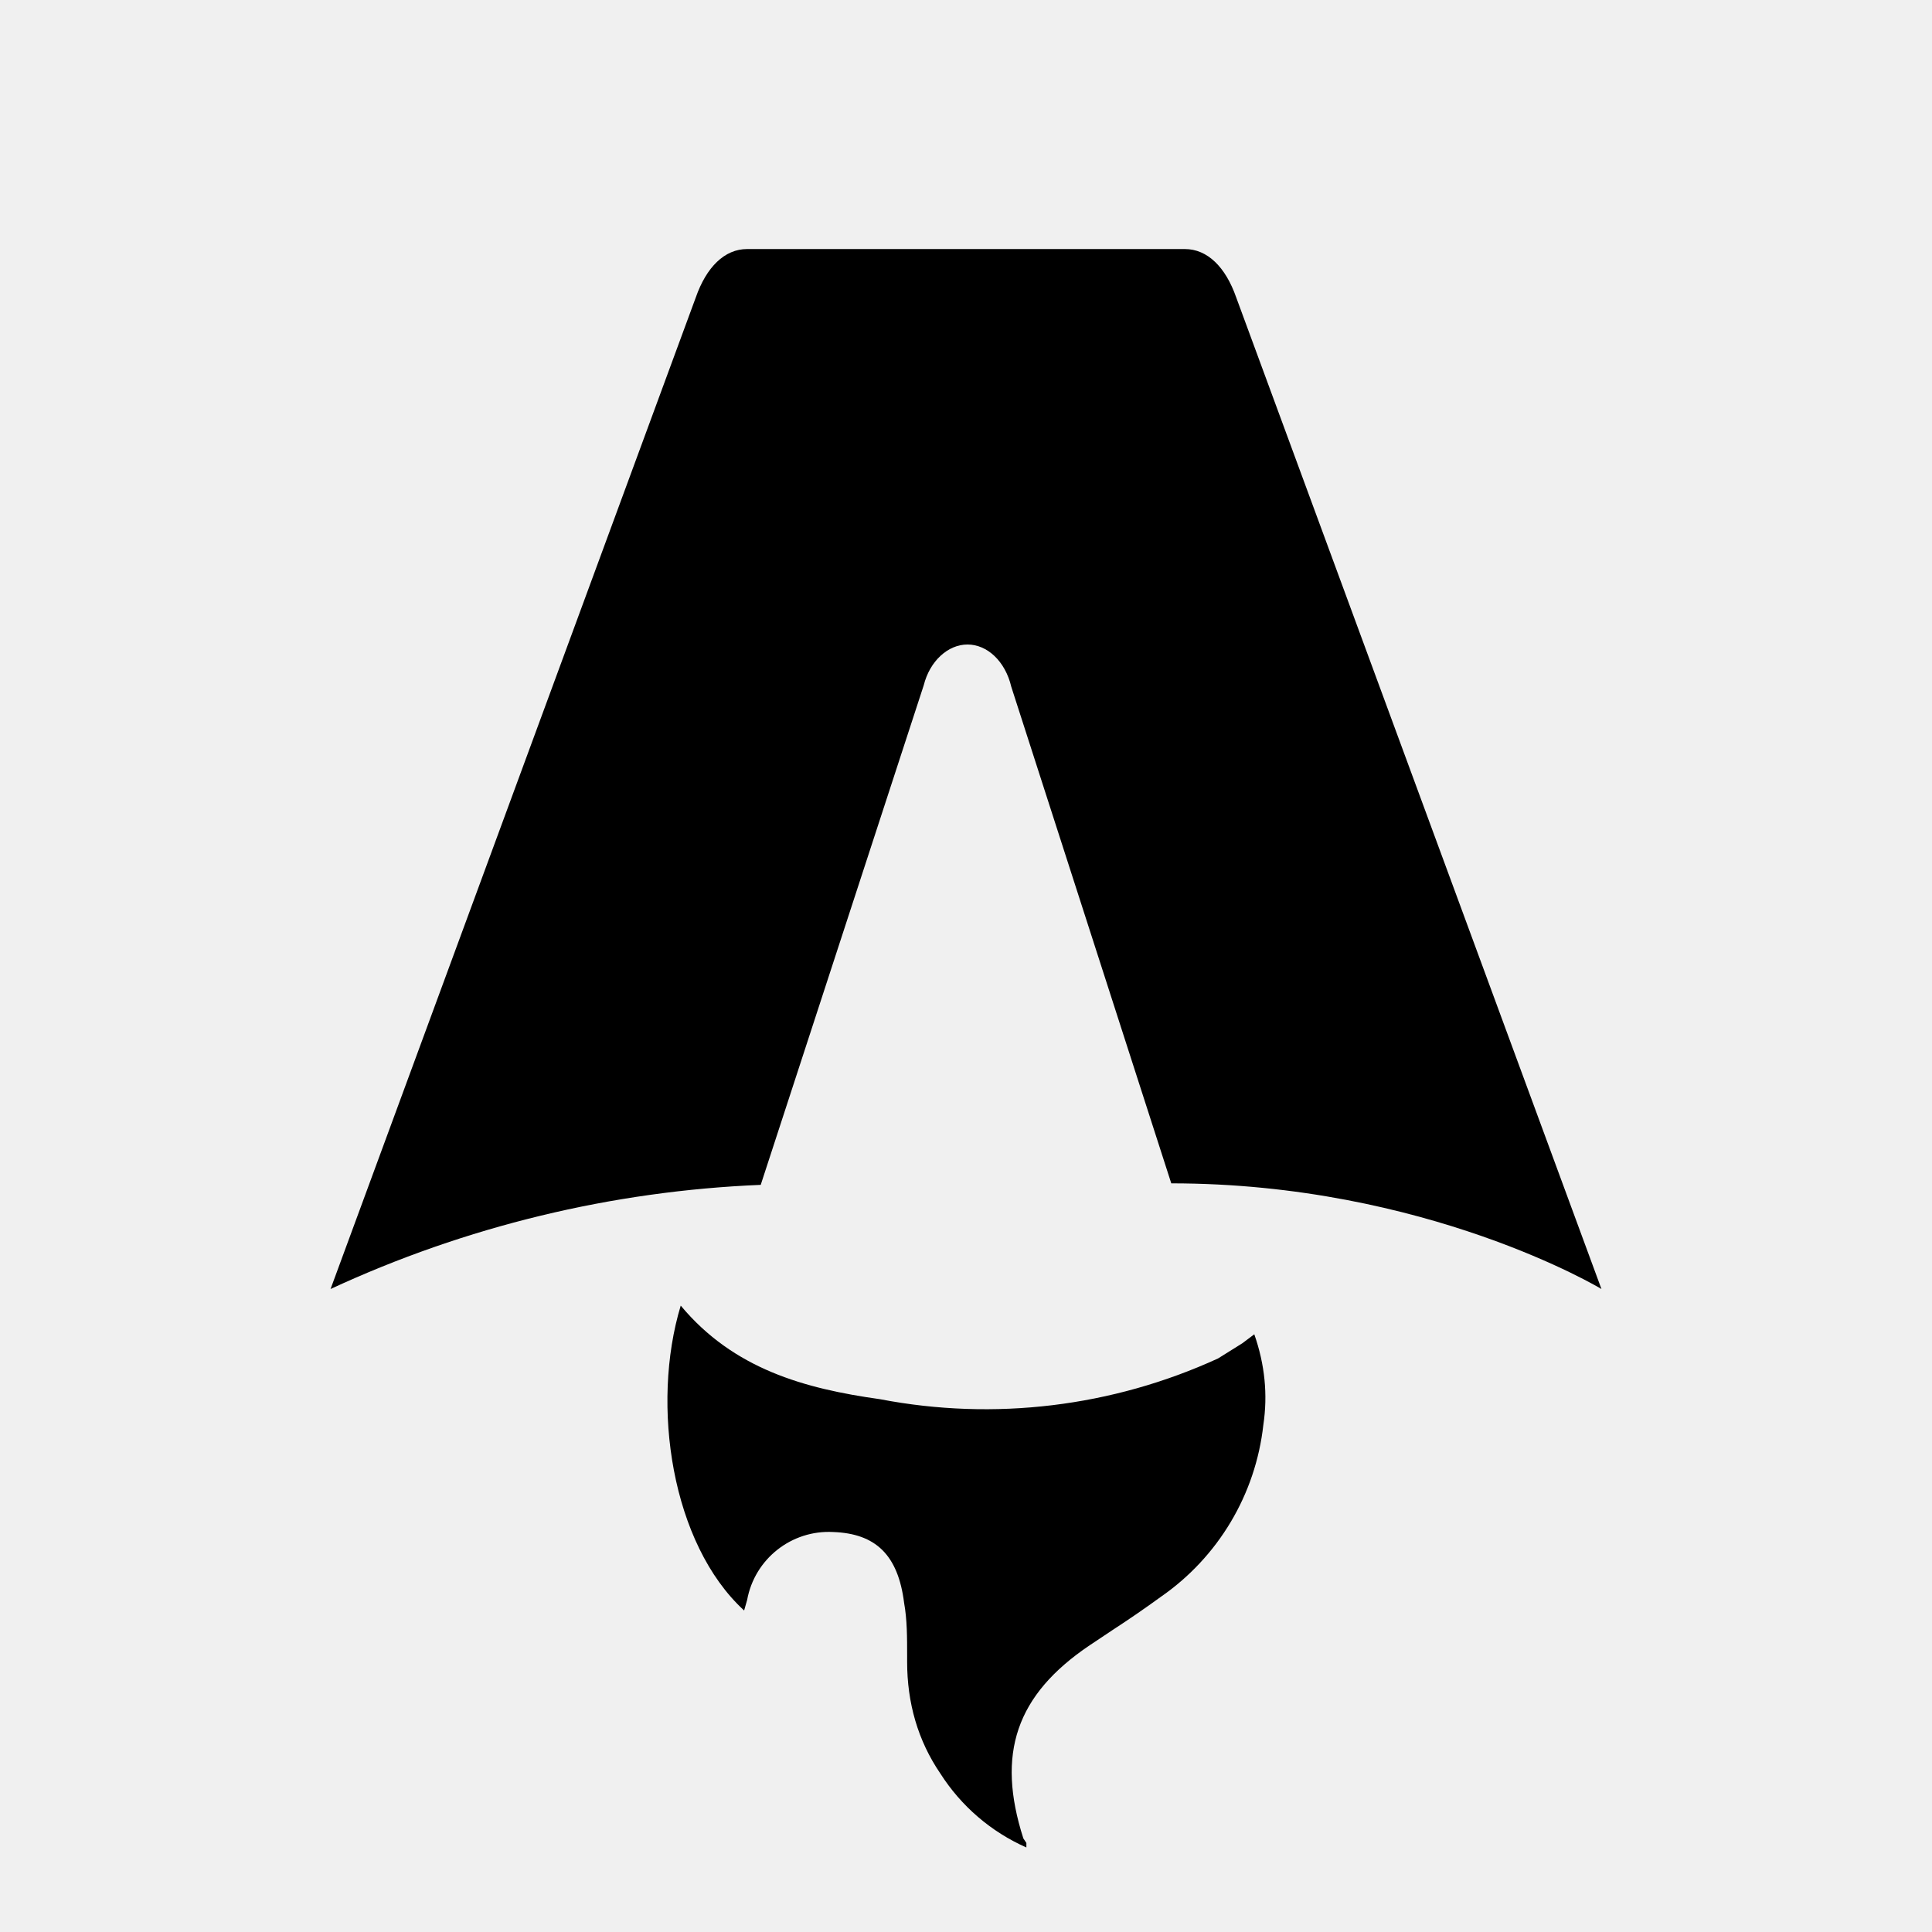
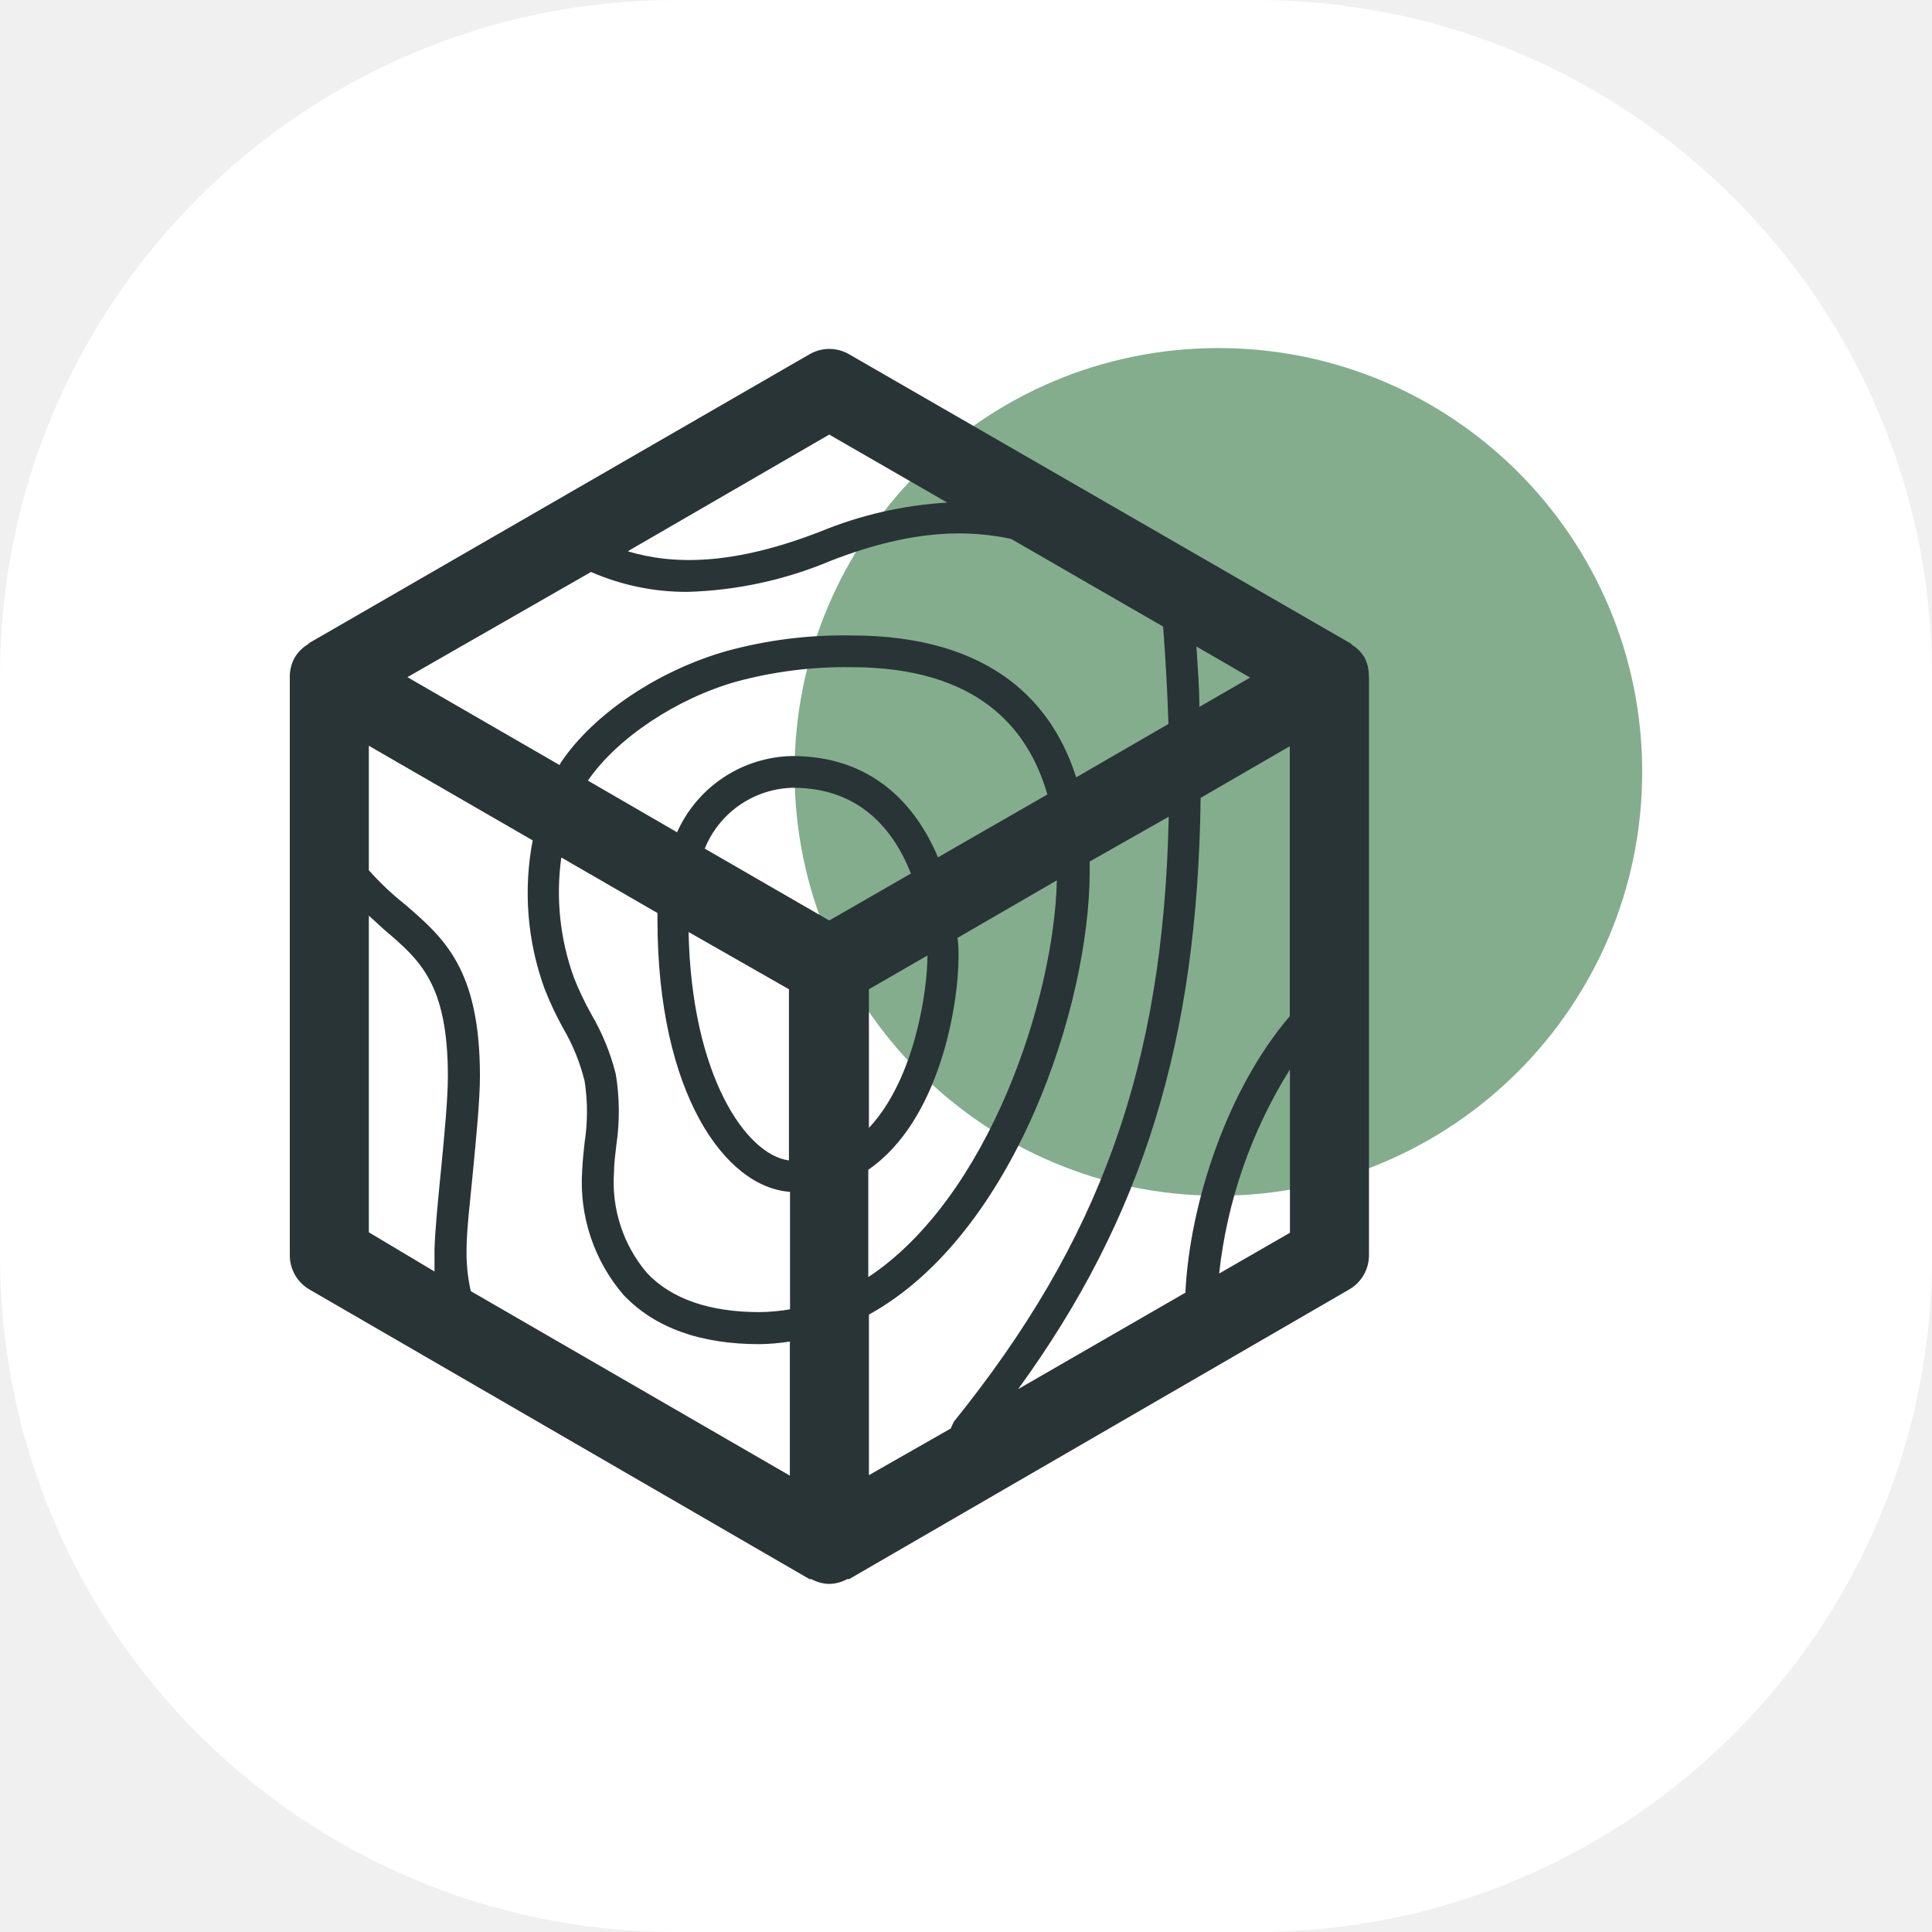
- <svg xmlns="http://www.w3.org/2000/svg" fill="none" viewBox="0 0 128 128">
-   <path d="M50.4 78.5a75.1 75.1 0 0 0-28.5 6.9l24.2-65.7c.7-2 1.9-3.2 3.4-3.2h29c1.5 0 2.7 1.2 3.4 3.2l24.2 65.7s-11.6-7-28.5-7L67 45.5c-.4-1.7-1.6-2.8-2.9-2.8-1.3 0-2.5 1.1-2.9 2.7L50.4 78.5Zm-1.1 28.2Zm-4.2-20.2c-2 6.6-.6 15.8 4.2 20.2a17.5 17.5 0 0 1 .2-.7 5.5 5.5 0 0 1 5.7-4.5c2.8.1 4.3 1.5 4.7 4.7.2 1.1.2 2.3.2 3.5v.4c0 2.7.7 5.2 2.2 7.4a13 13 0 0 0 5.7 4.9v-.3l-.2-.3c-1.8-5.6-.5-9.5 4.4-12.8l1.5-1a73 73 0 0 0 3.2-2.2 16 16 0 0 0 6.8-11.4c.3-2 .1-4-.6-6l-.8.6-1.6 1a37 37 0 0 1-22.4 2.7c-5-.7-9.7-2-13.2-6.2Z" />
-   <style>
-         path { fill: #000; }
-         @media (prefers-color-scheme: dark) {
-             path { fill: #FFF; }
-         }
-     </style>
+ <svg xmlns="http://www.w3.org/2000/svg" version="1.1" width="1000" height="1000">
+   <g clip-path="url(#SvgjsClipPath1012)">
+     <rect width="1000" height="1000" fill="#ffffff" />
+     <g transform="matrix(8.053381,0,0,8.053381,150,180.16)">
+       <svg version="1.1" width="86.92" height="79.43">
+         <svg id="SvgjsSvg1001" width="86.92" height="79.43" version="1.1" viewBox="0 0 86.92 79.43">
+           <defs id="SvgjsDefs1002">
+             <clipPath id="SvgjsClipPath1012">
+               <rect width="1000" height="1000" x="0" y="0" rx="350" ry="350" />
+             </clipPath>
+           </defs>
+           <rect id="SvgjsRect1008" width="86.92" height="79.43" fill="#ffffff" />
+           <g id="SvgjsG1009" transform="matrix(1,0,0,1,-28.91998,-42.88)">
+             <path id="color_2" d="M115.84,70.12A27.24,27.24,0,1,1,88.6,42.88,27.23,27.23,0,0,1,115.84,70.12Z" fill="#84ad8d" />
+             <path id="color_1" d="M98.27,63.93A2.51,2.51,0,0,0,98,62.78a2.47,2.47,0,0,0-.85-.85s0-.07-.09-.09L64.87,43.28a2.53,2.53,0,0,0-2.55,0L30.16,61.84s-.05.07-.09.09a2.44,2.44,0,0,0-.84.85,2.51,2.51,0,0,0-.31,1.15s0,.08,0,.12v37.13a2.54,2.54,0,0,0,1.27,2.21L62.32,122s.08,0,.12,0a2.5,2.5,0,0,0,1.15.31,2.57,2.57,0,0,0,1.16-.31s.08,0,.12,0L97,103.39a2.55,2.55,0,0,0,1.28-2.21V64.05S98.27,64,98.27,63.93ZM93.19,85.82c-4,4.66-6.43,12-6.71,17.77l-10.75,6.2c8-11,11.54-22.36,11.73-38l5.73-3.32ZM40.55,103.49a11.35,11.35,0,0,1-.27-2.67c0-1.22.22-3,.41-5,.22-2.28.45-4.64.45-6.16,0-6.89-2.33-8.87-4.79-11A18.6,18.6,0,0,1,34,76.44v-8l10.53,6.08a18,18,0,0,0,.75,9.5,21,21,0,0,0,1.21,2.58A12.71,12.71,0,0,1,47.87,90a12.89,12.89,0,0,1,0,3.92c-.07.61-.13,1.23-.16,1.84a11.09,11.09,0,0,0,2.68,8c2,2.09,4.92,3.14,8.72,3.14a13.86,13.86,0,0,0,1.95-.17v8.62Zm7.73-46.22a15.32,15.32,0,0,0,6.19,1.28,25.61,25.61,0,0,0,9.22-2c5.48-2.13,9-1.94,11.58-1.41l9.78,5.64c.16,2.16.28,4.26.34,6.26l-5.93,3.43C78,65.85,74.18,61.35,65,61.35a28.48,28.48,0,0,0-8,1c-4.34,1.23-8.53,4-10.66,7.17a1.19,1.19,0,0,1-.08.16l-9.78-5.65Zm39.1,8.67c0-1.27-.11-2.56-.19-3.88l3.45,2ZM49.87,89.54a14.64,14.64,0,0,0-1.58-3.86,19.77,19.77,0,0,1-1.11-2.34,16.12,16.12,0,0,1-.81-7.72l6.18,3.57c0,.15,0,.29,0,.44,0,11.11,4.33,17.19,8.52,17.48v7.55a12.4,12.4,0,0,1-1.95.18c-3.22,0-5.66-.84-7.24-2.51a9,9,0,0,1-2.12-6.52c0-.58.09-1.16.15-1.73A14.71,14.71,0,0,0,49.87,89.54ZM69.9,82c0,2-.75,7.8-3.76,11V84.09l3.76-2.17Zm-6.31-2.33-8-4.62a6.26,6.26,0,0,1,5.67-3.91c4.34,0,6.5,2.77,7.58,5.51ZM61,84.09v11c-2.74-.35-6.26-5.42-6.45-14.68Zm5.1,11.6c4.61-3.17,5.8-10.63,5.8-13.69,0-.37,0-.8-.07-1.21l6.39-3.7c-.18,7.66-4.4,20.39-12.12,25.5Zm4.48-20.08c-1.44-3.42-4.26-6.51-9.37-6.51A8.28,8.28,0,0,0,53.81,74l-5.73-3.32v0c1.85-2.71,5.68-5.27,9.53-6.36A26.76,26.76,0,0,1,65,63.39c8,0,11.35,3.8,12.61,8.18ZM66.14,105c9.34-5.15,14.19-19.86,14.19-28.49,0-.2,0-.42,0-.63L85.41,73c-.34,16.16-4.48,27.3-13.8,38.87a3.78,3.78,0,0,0-.21.45l-5.26,3ZM63.59,48.44l7.58,4.37A25.39,25.39,0,0,0,63,54.68c-5.64,2.19-9.47,2.13-12.36,1.26ZM34,79.36c.35.32.7.63,1,.91,2.28,1.94,4.08,3.47,4.08,9.42,0,1.42-.22,3.73-.44,6-.2,2-.38,3.83-.42,5.12,0,.41,0,.9,0,1.42L34,99.71Zm54.65,23a31.13,31.13,0,0,1,4.55-13.12v10.5Z" fill="#293437" />
+           </g>
+         </svg>
+       </svg>
+     </g>
+   </g>
</svg>
